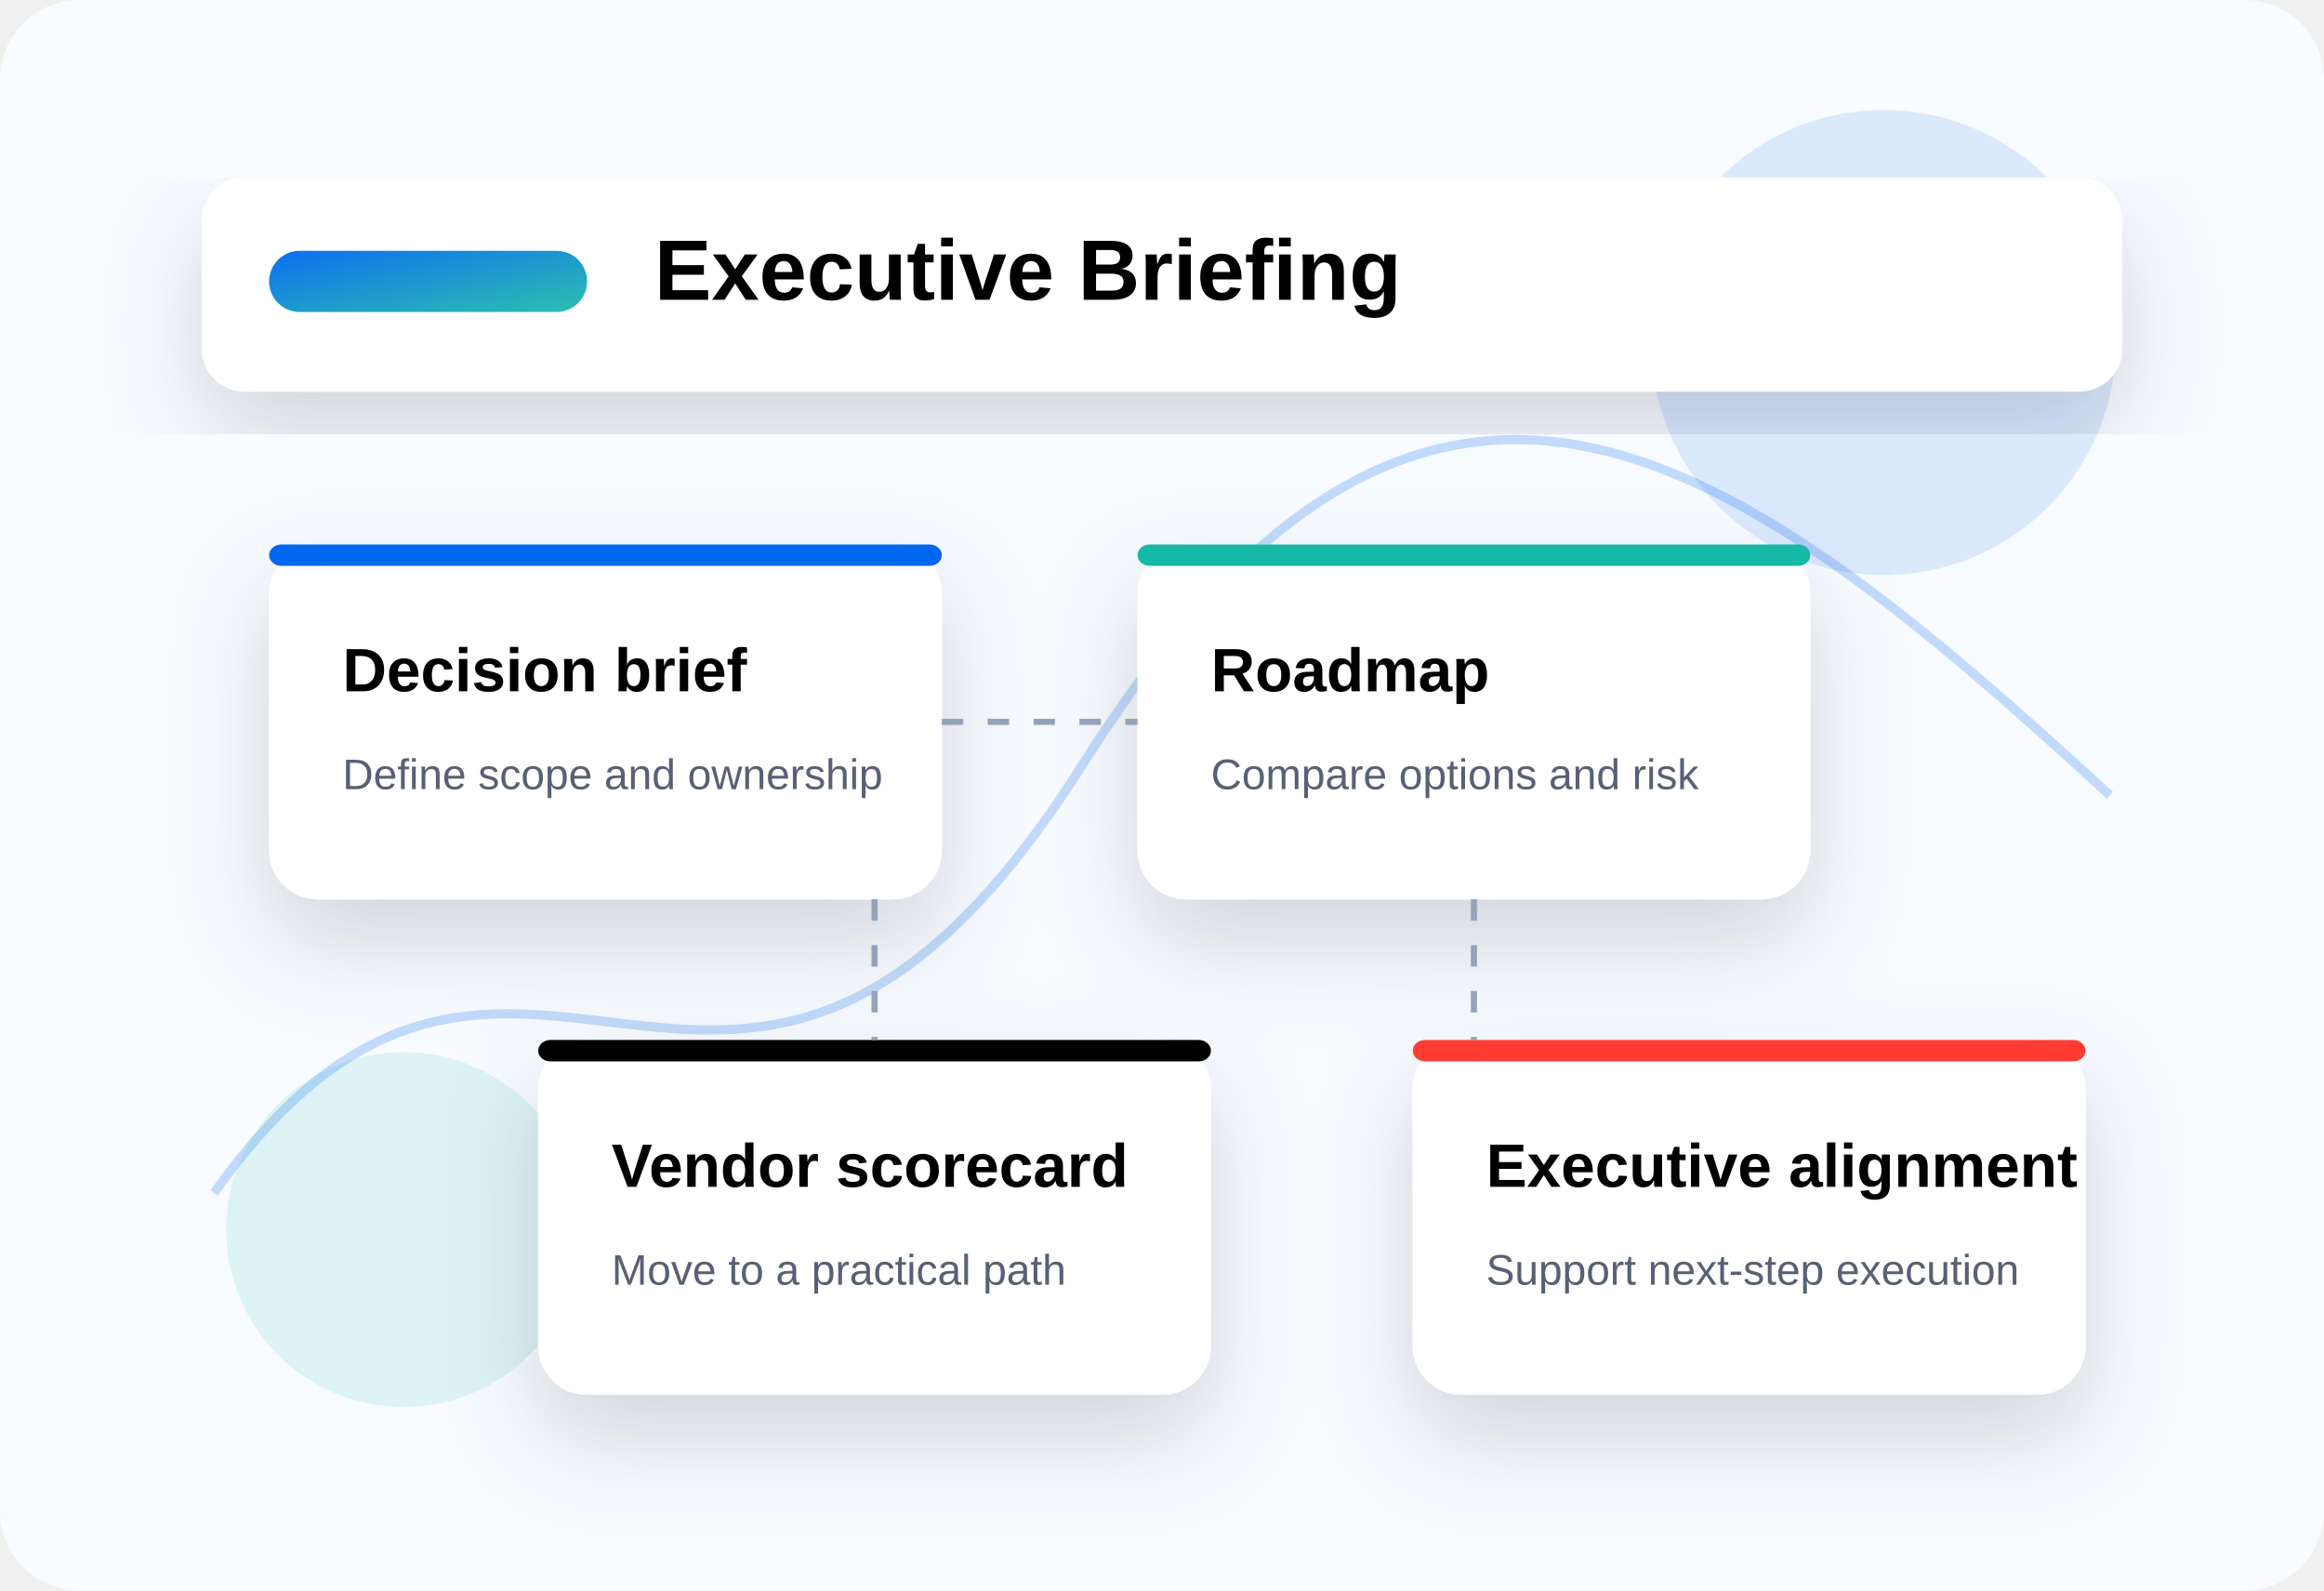
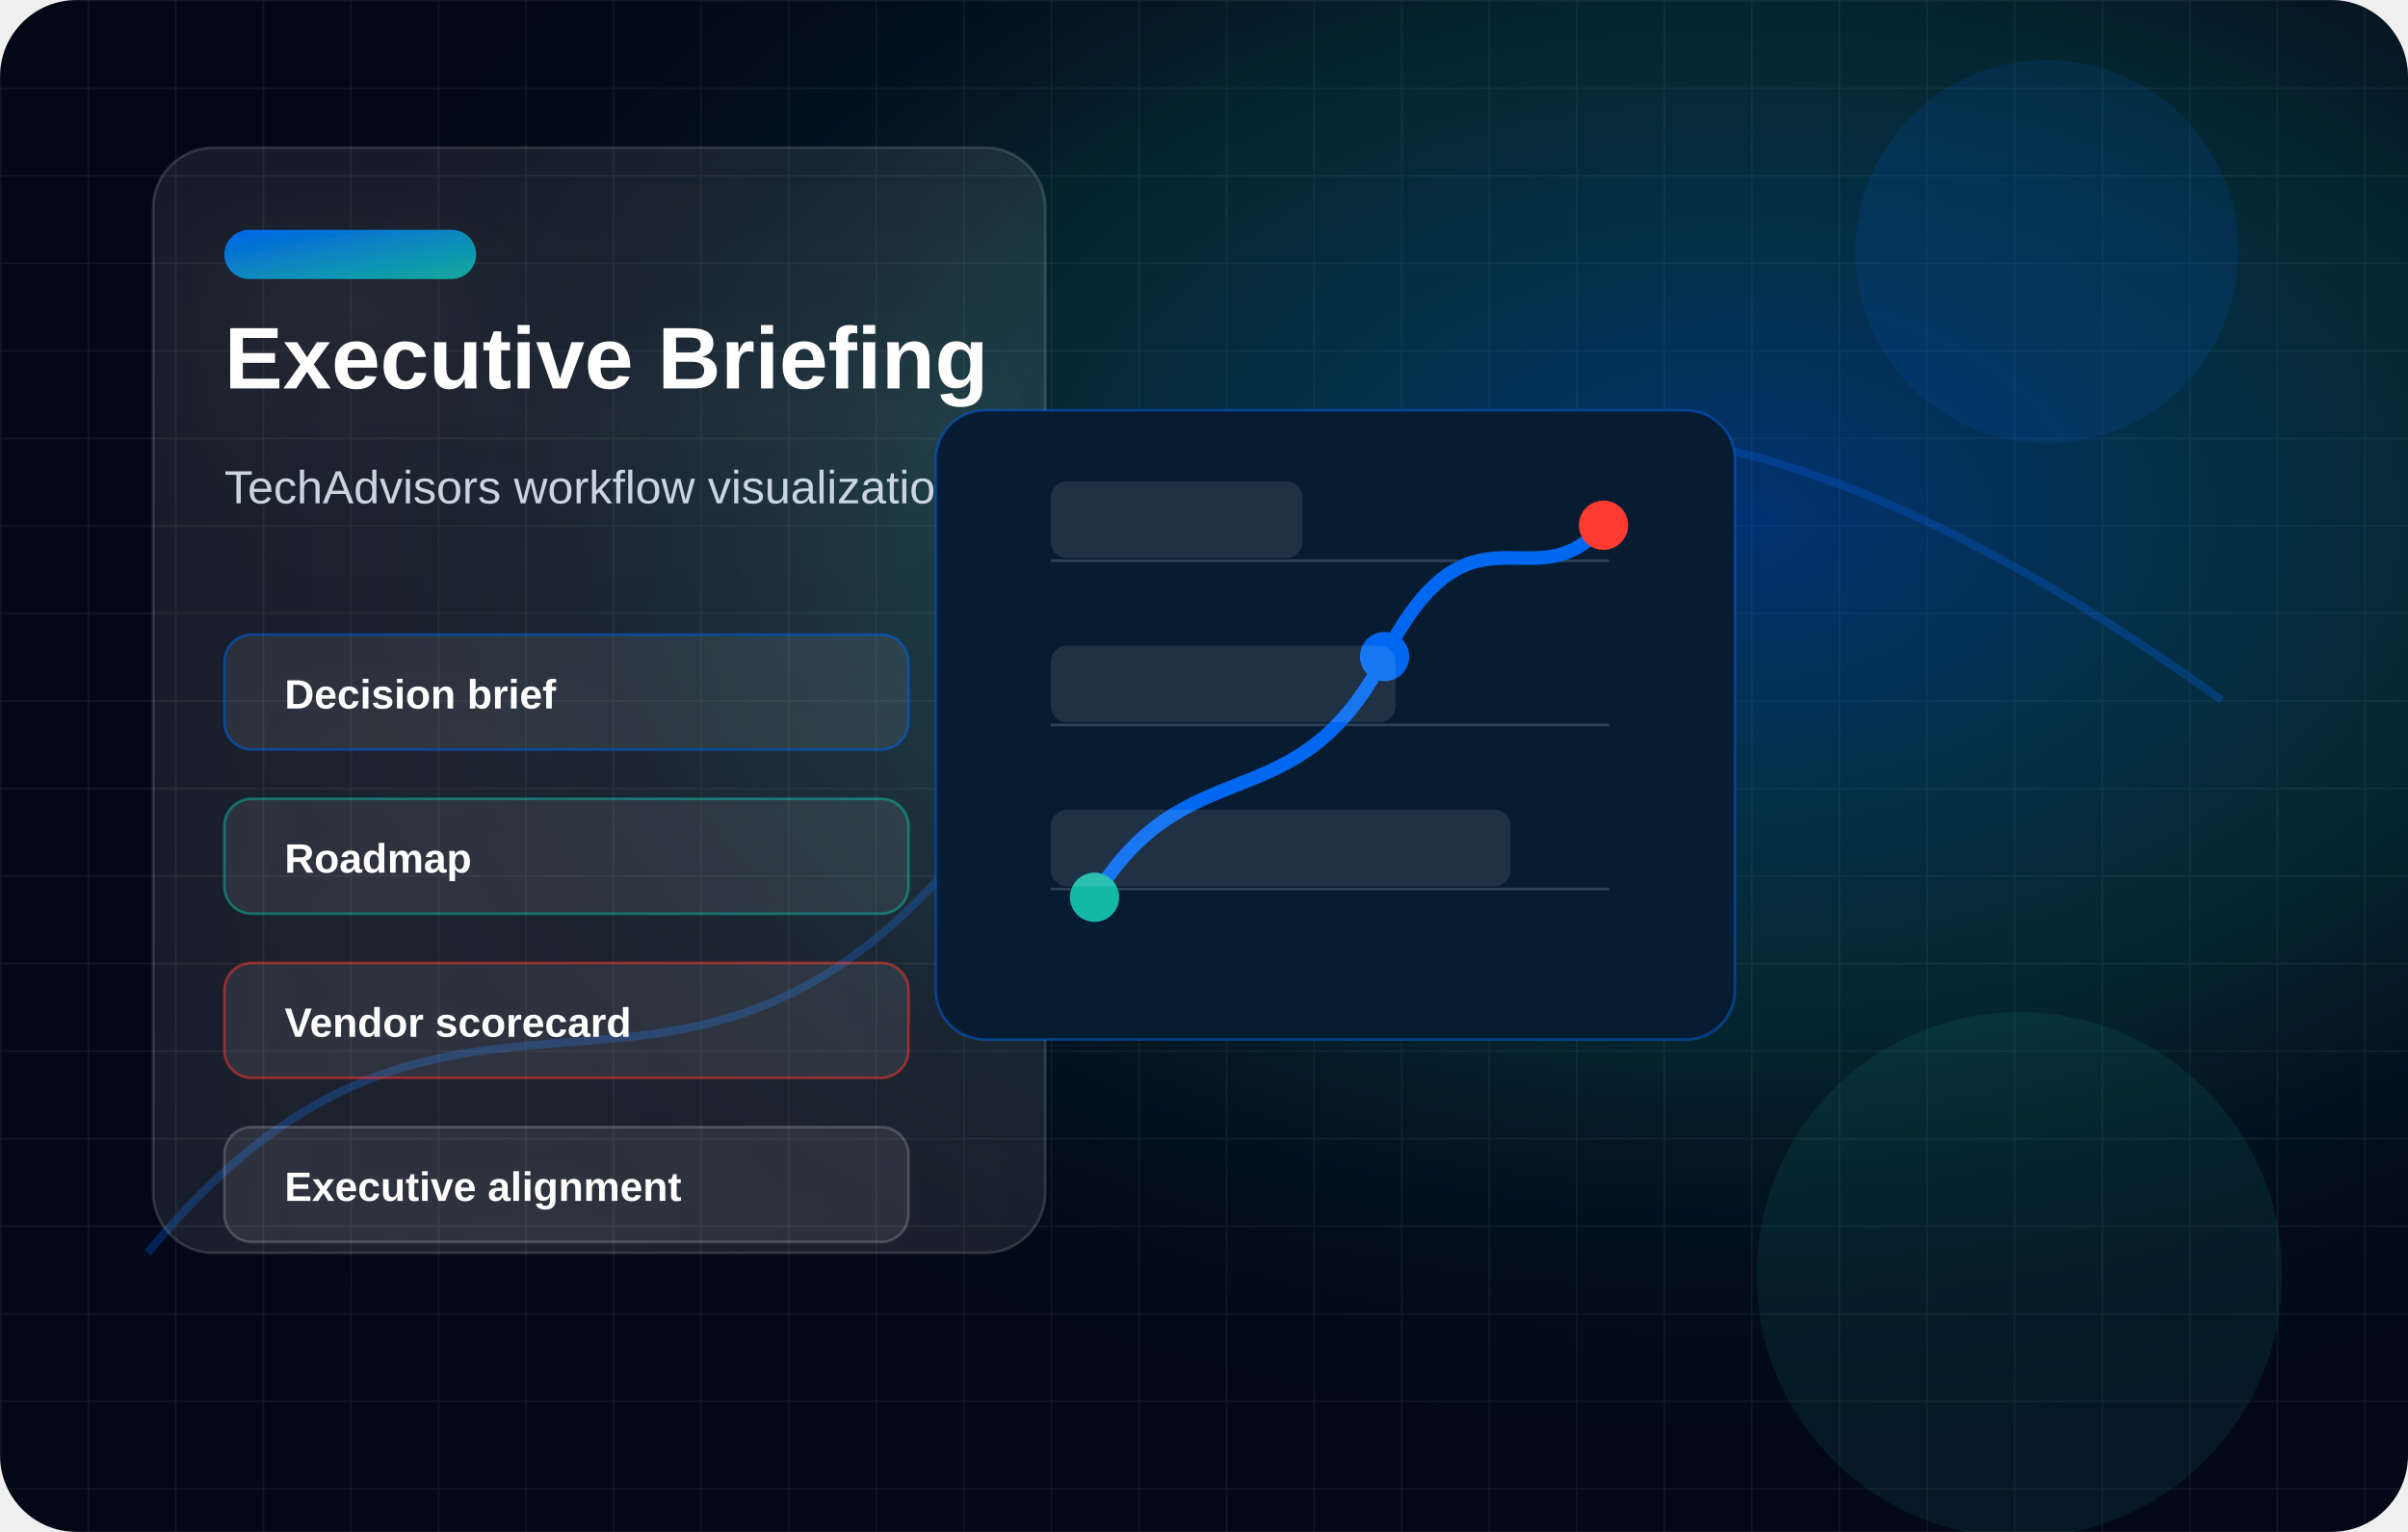
- <svg xmlns="http://www.w3.org/2000/svg" width="760" height="520" viewBox="0 0 760 520" role="img" aria-labelledby="title desc">
+ <svg xmlns="http://www.w3.org/2000/svg" width="880" height="560" viewBox="0 0 880 560" role="img" aria-labelledby="title desc">
  <defs>
    <linearGradient id="g" x1="0" y1="0" x2="1" y2="1">
      <stop offset="0" stop-color="#0067F0" stop-opacity=".95" />
      <stop offset="1" stop-color="#14B8A6" stop-opacity=".9" />
    </linearGradient>
+     <radialGradient id="r" cx=".72" cy=".34" r=".62">
+       <stop offset="0" stop-color="#0067F0" stop-opacity=".42" />
+       <stop offset=".55" stop-color="#14B8A6" stop-opacity=".16" />
+       <stop offset="1" stop-color="#020817" stop-opacity="0" />
+     </radialGradient>
+     <pattern id="grid" width="32" height="32" patternUnits="userSpaceOnUse">
+       <path d="M32 0H0V32" fill="none" stroke="#ffffff" stroke-opacity=".06" />
+     </pattern>
    <filter id="s" x="-20%" y="-20%" width="140%" height="140%">
-       <feDropShadow dx="0" dy="14" stdDeviation="16" flood-color="#0f172a" flood-opacity=".16" />
+       <feDropShadow dx="0" dy="18" stdDeviation="18" flood-color="#000000" flood-opacity=".28" />
    </filter>
  </defs>
-   <rect width="760" height="520" rx="26" fill="#f8fbff" />
-   <path d="M70 390 C170 250 240 430 354 250 S570 150 690 260" fill="none" stroke="#0067F0" stroke-width="3" stroke-opacity=".22" />
-   <circle cx="616" cy="112" r="76" fill="#0067F0" opacity=".12" />
-   <circle cx="132" cy="402" r="58" fill="#14B8A6" opacity=".12" />
-   <rect x="66" y="58" width="628" height="70" rx="14" fill="#fff" filter="url(#s)" />
-   <rect x="88" y="82" width="104" height="20" rx="10" fill="url(#g)" />
-   <text x="214" y="98" font-family="Segoe UI, Arial" font-size="28" font-weight="800" fill="#000">Executive Briefing</text>
+   <rect width="880" height="560" rx="28" fill="#020817" />
+   <rect width="880" height="560" rx="28" fill="url(#grid)" />
+   <rect width="880" height="560" rx="28" fill="url(#r)" />
+   <path d="M54 458 C174 312 255 456 374 282 S640 132 812 256" fill="none" stroke="#0067F0" stroke-width="3" stroke-opacity=".28" />
  <g filter="url(#s)">
-     <rect x="88" y="178" width="220" height="116" rx="16" fill="#fff" />
-     <rect x="88" y="178" width="220" height="7" rx="4" fill="#0067F0" />
-     <text x="112" y="226" font-family="Segoe UI, Arial" font-size="20" font-weight="800" fill="#000">Decision brief</text>
-     <text x="112" y="258" font-family="Segoe UI, Arial" font-size="14" fill="#586174">Define scope and ownership</text>
-     <rect x="372" y="178" width="220" height="116" rx="16" fill="#fff" />
-     <rect x="372" y="178" width="220" height="7" rx="4" fill="#14B8A6" />
-     <text x="396" y="226" font-family="Segoe UI, Arial" font-size="20" font-weight="800" fill="#000">Roadmap</text>
-     <text x="396" y="258" font-family="Segoe UI, Arial" font-size="14" fill="#586174">Compare options and risk</text>
-     <rect x="176" y="340" width="220" height="116" rx="16" fill="#fff" />
-     <rect x="176" y="340" width="220" height="7" rx="4" fill="#000" />
-     <text x="200" y="388" font-family="Segoe UI, Arial" font-size="20" font-weight="800" fill="#000">Vendor scorecard</text>
-     <text x="200" y="420" font-family="Segoe UI, Arial" font-size="14" fill="#586174">Move to a practical path</text>
-     <rect x="462" y="340" width="220" height="116" rx="16" fill="#fff" />
-     <rect x="462" y="340" width="220" height="7" rx="4" fill="#ff3b30" />
-     <text x="486" y="388" font-family="Segoe UI, Arial" font-size="20" font-weight="800" fill="#000">Executive alignment</text>
-     <text x="486" y="420" font-family="Segoe UI, Arial" font-size="14" fill="#586174">Support next-step execution</text>
+     <rect x="56" y="54" width="326" height="404" rx="22" fill="rgba(255,255,255,.08)" stroke="rgba(255,255,255,.14)" />
+     <rect x="82" y="84" width="92" height="18" rx="9" fill="url(#g)" />
+     <text x="82" y="142" font-family="Segoe UI, Arial" font-size="32" font-weight="850" fill="#fff">Executive Briefing</text>
+     <text x="82" y="184" font-family="Segoe UI, Arial" font-size="17" fill="#cbd5e1">TechAdvisors workflow visualization</text>
+     <g font-family="Segoe UI, Arial" font-size="15" font-weight="800" fill="#fff">
+       <rect x="82" y="232" width="250" height="42" rx="10" fill="rgba(255,255,255,.08)" stroke="#0067F0" stroke-opacity=".5" />
+       <text x="104" y="259">Decision brief</text>
+       <rect x="82" y="292" width="250" height="42" rx="10" fill="rgba(255,255,255,.08)" stroke="#14B8A6" stroke-opacity=".5" />
+       <text x="104" y="319">Roadmap</text>
+       <rect x="82" y="352" width="250" height="42" rx="10" fill="rgba(255,255,255,.08)" stroke="#ff3b30" stroke-opacity=".5" />
+       <text x="104" y="379">Vendor scorecard</text>
+       <rect x="82" y="412" width="250" height="42" rx="10" fill="rgba(255,255,255,.08)" stroke="#ffffff" stroke-opacity=".18" />
+       <text x="104" y="439">Executive alignment</text>
+     </g>
  </g>
-   <path d="M308 236 H372 M482 294 V340 M286 294 V340" stroke="#94a3b8" stroke-width="2" stroke-dasharray="7 8" />
+   <g class="motif advisory" transform="translate(342 150)">
+     <rect x="0" y="0" width="292" height="230" rx="18" fill="#071b31" stroke="#0067F0" stroke-opacity=".45" />
+     <path d="M42 55 H246 M42 115 H246 M42 175 H246" stroke="#dbeafe" stroke-opacity=".18" />
+     <path d="M58 178 C92 122 132 152 164 90 S218 72 244 42" fill="none" stroke="#0067F0" stroke-width="5" />
+     <circle cx="58" cy="178" r="9" fill="#14B8A6" />
+     <circle cx="164" cy="90" r="9" fill="#0067F0" />
+     <circle cx="244" cy="42" r="9" fill="#ff3b30" />
+     <rect x="42" y="26" width="92" height="28" rx="6" fill="rgba(255,255,255,.1)" />
+     <rect x="42" y="86" width="126" height="28" rx="6" fill="rgba(255,255,255,.1)" />
+     <rect x="42" y="146" width="168" height="28" rx="6" fill="rgba(255,255,255,.1)" />
+   </g>
+   <circle cx="748" cy="92" r="70" fill="#0067F0" opacity=".12" />
+   <circle cx="738" cy="466" r="96" fill="#14B8A6" opacity=".1" />
</svg>
